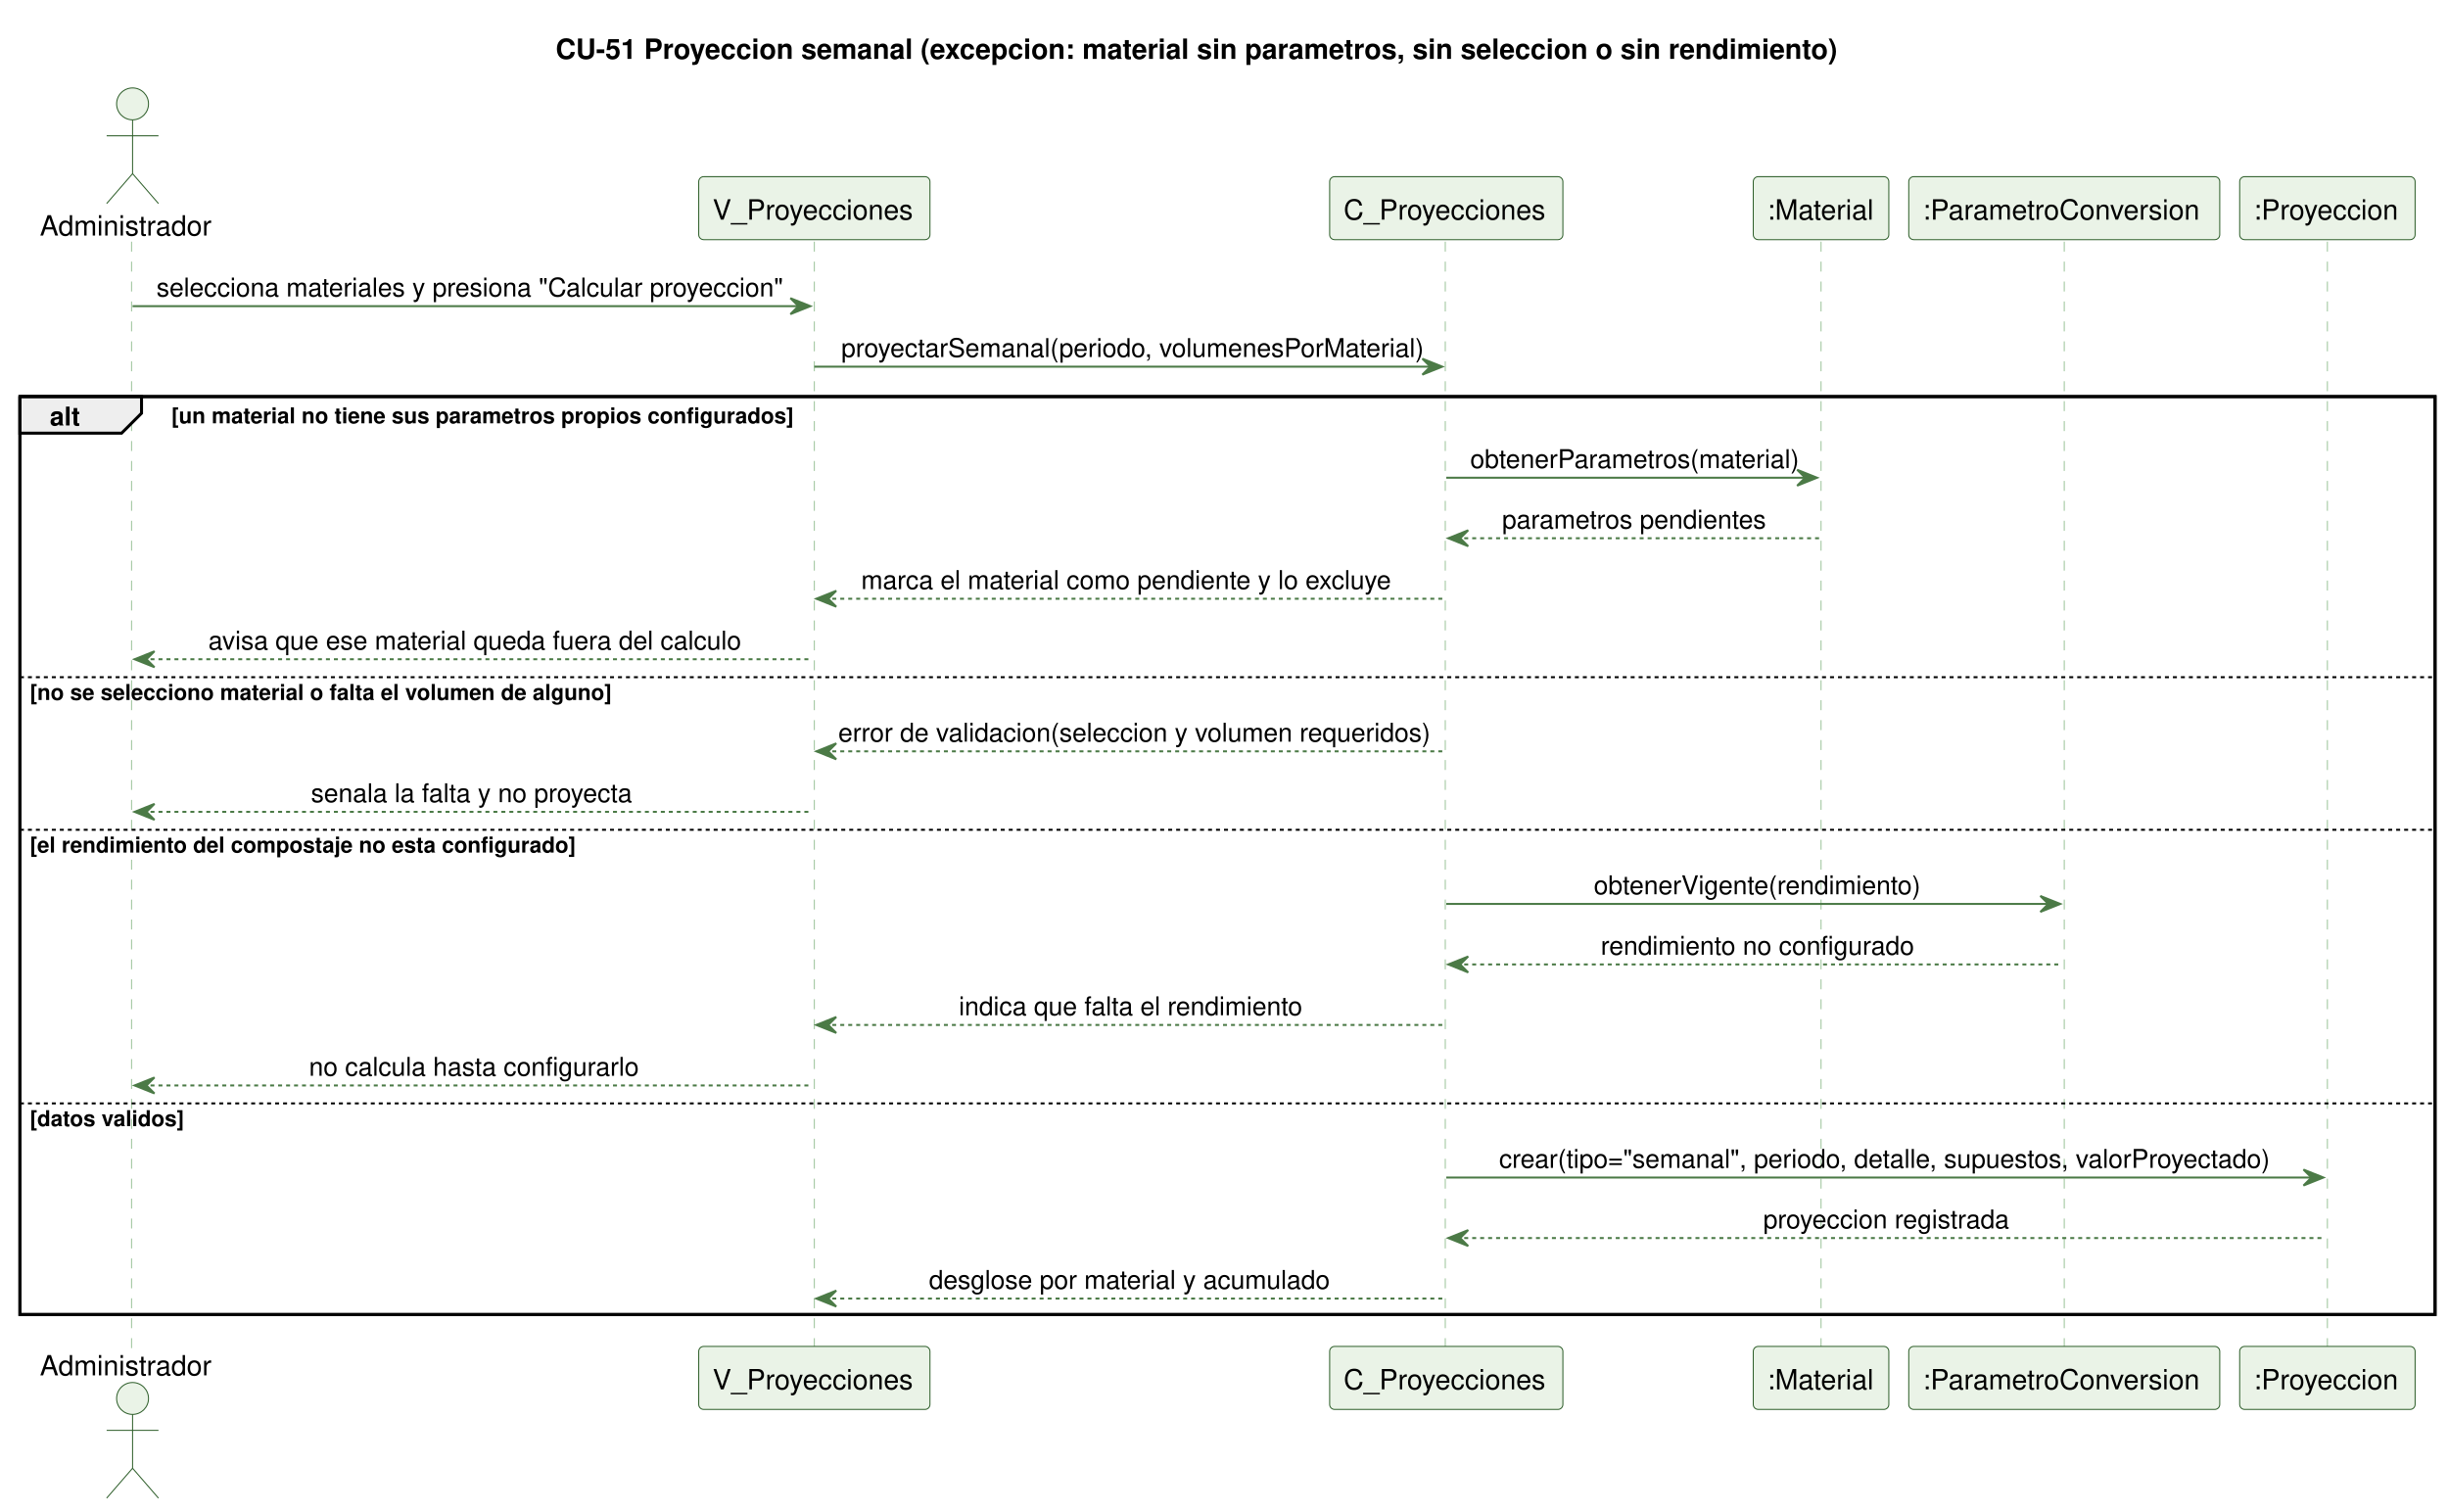
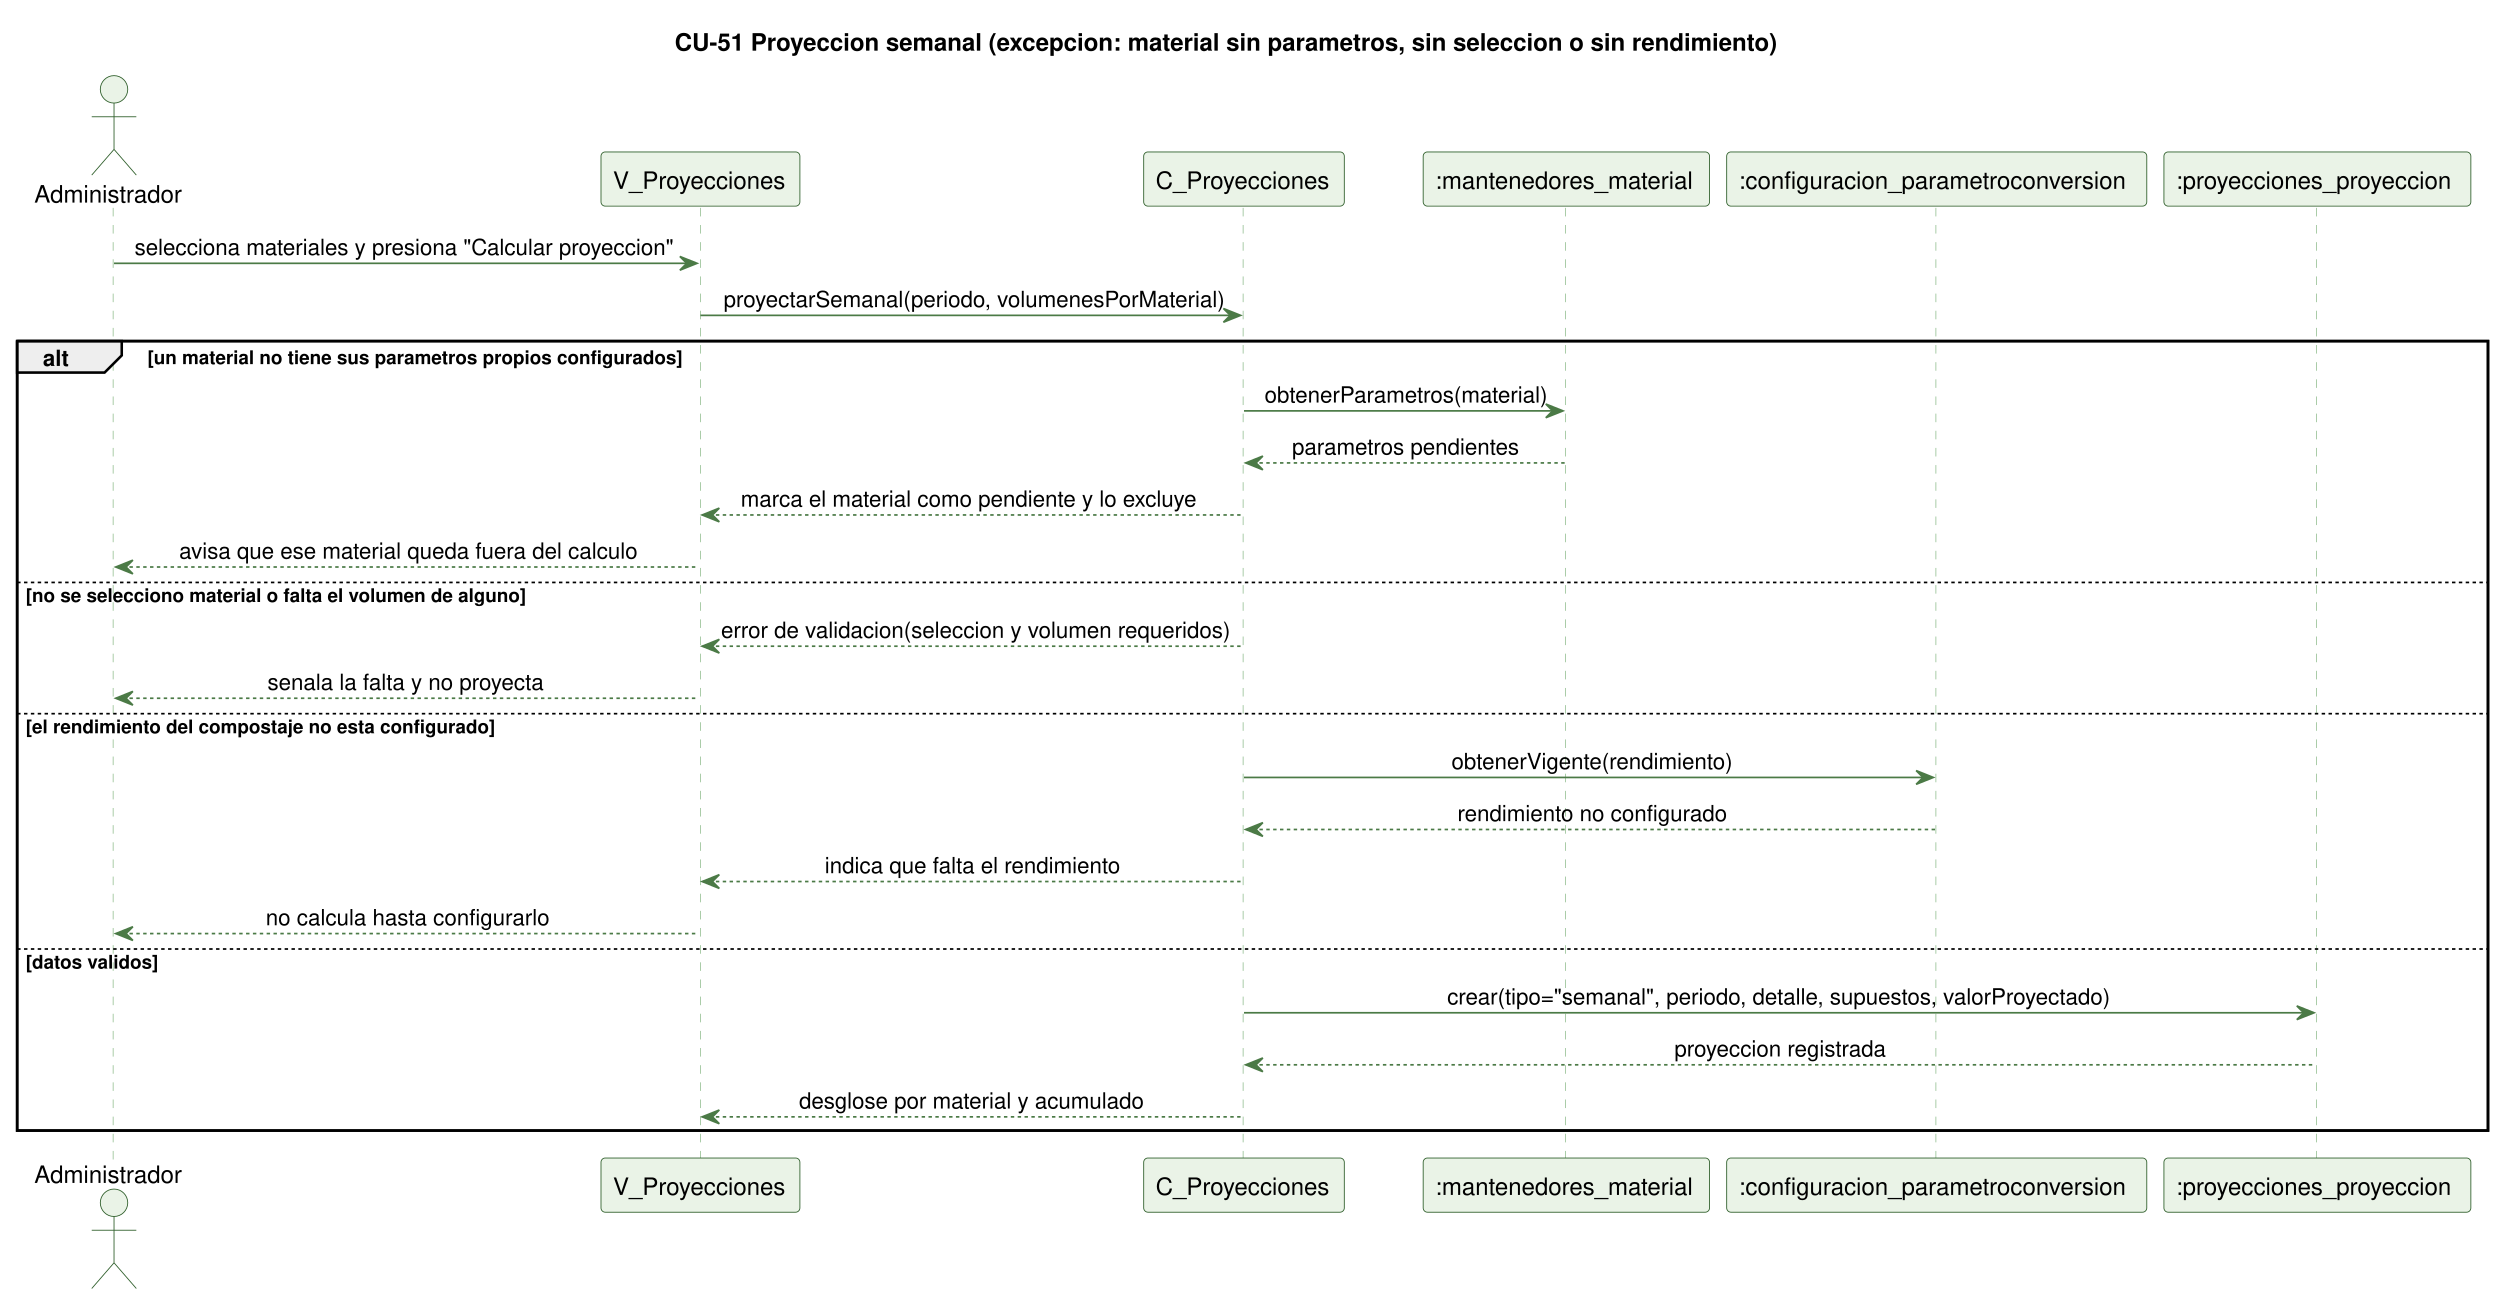
- <svg xmlns="http://www.w3.org/2000/svg" contentStyleType="text/css" height="758px" preserveAspectRatio="none" style="width:1228px;height:758px;background:#FFFFFF;" version="1.1" viewBox="0 0 1228 758" width="1228px" zoomAndPan="magnify">
+ <svg xmlns="http://www.w3.org/2000/svg" contentStyleType="text/css" height="758px" preserveAspectRatio="none" style="width:1458px;height:758px;background:#FFFFFF;" version="1.1" viewBox="0 0 1458 758" width="1458px" zoomAndPan="magnify">
  <defs />
  <g>
-     <text fill="#000000" font-family="Helvetica" font-size="14" font-weight="bold" lengthAdjust="spacing" textLength="673" x="278.75" y="29.533">CU-51 Proyeccion semanal (excepcion: material sin parametros, sin seleccion o sin rendimiento)</text>
-     <rect fill="none" height="460.43" style="stroke:#000000;stroke-width:1.5;" width="1211.5" x="10" y="198.922" />
+     <text fill="#000000" font-family="Helvetica" font-size="14" font-weight="bold" lengthAdjust="spacing" textLength="673" x="393.5" y="29.533">CU-51 Proyeccion semanal (excepcion: material sin parametros, sin seleccion o sin rendimiento)</text>
+     <rect fill="none" height="460.43" style="stroke:#000000;stroke-width:1.5;" width="1441" x="10" y="198.922" />
    <line style="stroke:#9CC49A;stroke-width:0.5;stroke-dasharray:5.0,5.0;" x1="66" x2="66" y1="121.219" y2="676.352" />
    <line style="stroke:#9CC49A;stroke-width:0.5;stroke-dasharray:5.0,5.0;" x1="408.5" x2="408.5" y1="121.219" y2="676.352" />
    <line style="stroke:#9CC49A;stroke-width:0.5;stroke-dasharray:5.0,5.0;" x1="725" x2="725" y1="121.219" y2="676.352" />
-     <line style="stroke:#9CC49A;stroke-width:0.5;stroke-dasharray:5.0,5.0;" x1="913.5" x2="913.5" y1="121.219" y2="676.352" />
-     <line style="stroke:#9CC49A;stroke-width:0.5;stroke-dasharray:5.0,5.0;" x1="1035.5" x2="1035.5" y1="121.219" y2="676.352" />
-     <line style="stroke:#9CC49A;stroke-width:0.5;stroke-dasharray:5.0,5.0;" x1="1167.5" x2="1167.5" y1="121.219" y2="676.352" />
+     <line style="stroke:#9CC49A;stroke-width:0.5;stroke-dasharray:5.0,5.0;" x1="913" x2="913" y1="121.219" y2="676.352" />
+     <line style="stroke:#9CC49A;stroke-width:0.5;stroke-dasharray:5.0,5.0;" x1="1129" x2="1129" y1="121.219" y2="676.352" />
+     <line style="stroke:#9CC49A;stroke-width:0.5;stroke-dasharray:5.0,5.0;" x1="1351" x2="1351" y1="121.219" y2="676.352" />
    <text fill="#000000" font-family="Helvetica" font-size="14" lengthAdjust="spacing" textLength="87" x="20" y="118.143">Administrador</text>
    <ellipse cx="66.5" cy="52.109" fill="#EAF3E7" rx="8" ry="8" style="stroke:#2E5E2A;stroke-width:0.5;" />
    <path d="M66.5,60.109 L66.5,87.109 M53.5,68.109 L79.5,68.109 M66.5,87.109 L53.5,102.109 M66.5,87.109 L79.5,102.109 " fill="none" style="stroke:#2E5E2A;stroke-width:0.5;" />
    <text fill="#000000" font-family="Helvetica" font-size="14" lengthAdjust="spacing" textLength="87" x="20" y="689.885">Administrador</text>
    <ellipse cx="66.5" cy="701.461" fill="#EAF3E7" rx="8" ry="8" style="stroke:#2E5E2A;stroke-width:0.5;" />
    <path d="M66.5,709.461 L66.5,736.461 M53.5,717.461 L79.5,717.461 M66.5,736.461 L53.5,751.461 M66.5,736.461 L79.5,751.461 " fill="none" style="stroke:#2E5E2A;stroke-width:0.5;" />
    <rect fill="#EAF3E7" height="31.609" rx="2.5" ry="2.5" style="stroke:#2E5E2A;stroke-width:0.5;" width="116" x="350.5" y="88.609" />
    <text fill="#000000" font-family="Helvetica" font-size="14" lengthAdjust="spacing" textLength="102" x="357.5" y="110.143">V_Proyecciones</text>
    <rect fill="#EAF3E7" height="31.609" rx="2.5" ry="2.5" style="stroke:#2E5E2A;stroke-width:0.5;" width="116" x="350.5" y="675.352" />
    <text fill="#000000" font-family="Helvetica" font-size="14" lengthAdjust="spacing" textLength="102" x="357.5" y="696.885">V_Proyecciones</text>
    <rect fill="#EAF3E7" height="31.609" rx="2.5" ry="2.5" style="stroke:#2E5E2A;stroke-width:0.5;" width="117" x="667" y="88.609" />
    <text fill="#000000" font-family="Helvetica" font-size="14" lengthAdjust="spacing" textLength="103" x="674" y="110.143">C_Proyecciones</text>
    <rect fill="#EAF3E7" height="31.609" rx="2.5" ry="2.5" style="stroke:#2E5E2A;stroke-width:0.5;" width="117" x="667" y="675.352" />
    <text fill="#000000" font-family="Helvetica" font-size="14" lengthAdjust="spacing" textLength="103" x="674" y="696.885">C_Proyecciones</text>
-     <rect fill="#EAF3E7" height="31.609" rx="2.5" ry="2.5" style="stroke:#2E5E2A;stroke-width:0.5;" width="68" x="879.5" y="88.609" />
-     <text fill="#000000" font-family="Helvetica" font-size="14" lengthAdjust="spacing" textLength="54" x="886.5" y="110.143">:Material</text>
-     <rect fill="#EAF3E7" height="31.609" rx="2.5" ry="2.5" style="stroke:#2E5E2A;stroke-width:0.5;" width="68" x="879.5" y="675.352" />
-     <text fill="#000000" font-family="Helvetica" font-size="14" lengthAdjust="spacing" textLength="54" x="886.5" y="696.885">:Material</text>
-     <rect fill="#EAF3E7" height="31.609" rx="2.5" ry="2.5" style="stroke:#2E5E2A;stroke-width:0.5;" width="156" x="957.5" y="88.609" />
-     <text fill="#000000" font-family="Helvetica" font-size="14" lengthAdjust="spacing" textLength="142" x="964.5" y="110.143">:ParametroConversion</text>
-     <rect fill="#EAF3E7" height="31.609" rx="2.5" ry="2.5" style="stroke:#2E5E2A;stroke-width:0.5;" width="156" x="957.5" y="675.352" />
-     <text fill="#000000" font-family="Helvetica" font-size="14" lengthAdjust="spacing" textLength="142" x="964.5" y="696.885">:ParametroConversion</text>
-     <rect fill="#EAF3E7" height="31.609" rx="2.5" ry="2.5" style="stroke:#2E5E2A;stroke-width:0.5;" width="88" x="1123.5" y="88.609" />
-     <text fill="#000000" font-family="Helvetica" font-size="14" lengthAdjust="spacing" textLength="74" x="1130.5" y="110.143">:Proyeccion</text>
-     <rect fill="#EAF3E7" height="31.609" rx="2.5" ry="2.5" style="stroke:#2E5E2A;stroke-width:0.5;" width="88" x="1123.5" y="675.352" />
-     <text fill="#000000" font-family="Helvetica" font-size="14" lengthAdjust="spacing" textLength="74" x="1130.5" y="696.885">:Proyeccion</text>
+     <rect fill="#EAF3E7" height="31.609" rx="2.5" ry="2.5" style="stroke:#2E5E2A;stroke-width:0.5;" width="167" x="830" y="88.609" />
+     <text fill="#000000" font-family="Helvetica" font-size="14" lengthAdjust="spacing" textLength="153" x="837" y="110.143">:mantenedores_material</text>
+     <rect fill="#EAF3E7" height="31.609" rx="2.5" ry="2.5" style="stroke:#2E5E2A;stroke-width:0.5;" width="167" x="830" y="675.352" />
+     <text fill="#000000" font-family="Helvetica" font-size="14" lengthAdjust="spacing" textLength="153" x="837" y="696.885">:mantenedores_material</text>
+     <rect fill="#EAF3E7" height="31.609" rx="2.5" ry="2.5" style="stroke:#2E5E2A;stroke-width:0.5;" width="245" x="1007" y="88.609" />
+     <text fill="#000000" font-family="Helvetica" font-size="14" lengthAdjust="spacing" textLength="231" x="1014" y="110.143">:configuracion_parametroconversion</text>
+     <rect fill="#EAF3E7" height="31.609" rx="2.5" ry="2.5" style="stroke:#2E5E2A;stroke-width:0.5;" width="245" x="1007" y="675.352" />
+     <text fill="#000000" font-family="Helvetica" font-size="14" lengthAdjust="spacing" textLength="231" x="1014" y="696.885">:configuracion_parametroconversion</text>
+     <rect fill="#EAF3E7" height="31.609" rx="2.5" ry="2.5" style="stroke:#2E5E2A;stroke-width:0.5;" width="179" x="1262" y="88.609" />
+     <text fill="#000000" font-family="Helvetica" font-size="14" lengthAdjust="spacing" textLength="165" x="1269" y="110.143">:proyecciones_proyeccion</text>
+     <rect fill="#EAF3E7" height="31.609" rx="2.5" ry="2.5" style="stroke:#2E5E2A;stroke-width:0.5;" width="179" x="1262" y="675.352" />
+     <text fill="#000000" font-family="Helvetica" font-size="14" lengthAdjust="spacing" textLength="165" x="1269" y="696.885">:proyecciones_proyeccion</text>
    <polygon fill="#4B7A46" points="396.5,149.57,406.5,153.57,396.5,157.57,400.5,153.57" style="stroke:#4B7A46;stroke-width:1.0;" />
    <line style="stroke:#4B7A46;stroke-width:1.0;" x1="66.5" x2="402.5" y1="153.57" y2="153.57" />
    <text fill="#000000" font-family="Helvetica" font-size="13" lengthAdjust="spacing" textLength="318" x="78.5" y="148.714">selecciona materiales y presiona "Calcular proyeccion"</text>
    <polygon fill="#4B7A46" points="713.5,179.922,723.5,183.922,713.5,187.922,717.5,183.922" style="stroke:#4B7A46;stroke-width:1.0;" />
    <line style="stroke:#4B7A46;stroke-width:1.0;" x1="408.5" x2="719.5" y1="183.922" y2="183.922" />
    <text fill="#000000" font-family="Helvetica" font-size="13" lengthAdjust="spacing" textLength="290" x="422" y="179.065">proyectarSemanal(periodo, volumenesPorMaterial)</text>
    <path d="M10,198.922 L71,198.922 L71,207.273 L61,217.273 L10,217.273 L10,198.922 " fill="#EEEEEE" style="stroke:#000000;stroke-width:1.5;" />
-     <rect fill="none" height="460.43" style="stroke:#000000;stroke-width:1.5;" width="1211.5" x="10" y="198.922" />
+     <rect fill="none" height="460.43" style="stroke:#000000;stroke-width:1.5;" width="1441" x="10" y="198.922" />
    <text fill="#000000" font-family="Helvetica" font-size="13" font-weight="bold" lengthAdjust="spacing" textLength="16" x="25" y="213.417">alt</text>
    <text fill="#000000" font-family="Helvetica" font-size="11" font-weight="bold" lengthAdjust="spacing" textLength="332" x="86" y="212.341">[un material no tiene sus parametros propios configurados]</text>
    <polygon fill="#4B7A46" points="901.5,235.625,911.5,239.625,901.5,243.625,905.5,239.625" style="stroke:#4B7A46;stroke-width:1.0;" />
    <line style="stroke:#4B7A46;stroke-width:1.0;" x1="725.5" x2="907.5" y1="239.625" y2="239.625" />
    <text fill="#000000" font-family="Helvetica" font-size="13" lengthAdjust="spacing" textLength="164" x="737.5" y="234.769">obtenerParametros(material)</text>
    <polygon fill="#4B7A46" points="736.5,265.977,726.5,269.977,736.5,273.977,732.5,269.977" style="stroke:#4B7A46;stroke-width:1.0;" />
    <line style="stroke:#4B7A46;stroke-width:1.0;stroke-dasharray:2.0,2.0;" x1="730.5" x2="912.5" y1="269.977" y2="269.977" />
    <text fill="#000000" font-family="Helvetica" font-size="13" lengthAdjust="spacing" textLength="132" x="753.5" y="265.12">parametros pendientes</text>
    <polygon fill="#4B7A46" points="419.5,296.328,409.5,300.328,419.5,304.328,415.5,300.328" style="stroke:#4B7A46;stroke-width:1.0;" />
    <line style="stroke:#4B7A46;stroke-width:1.0;stroke-dasharray:2.0,2.0;" x1="413.5" x2="724.5" y1="300.328" y2="300.328" />
    <text fill="#000000" font-family="Helvetica" font-size="13" lengthAdjust="spacing" textLength="270" x="432" y="295.472">marca el material como pendiente y lo excluye</text>
    <polygon fill="#4B7A46" points="77.5,326.68,67.5,330.68,77.5,334.68,73.5,330.68" style="stroke:#4B7A46;stroke-width:1.0;" />
    <line style="stroke:#4B7A46;stroke-width:1.0;stroke-dasharray:2.0,2.0;" x1="71.5" x2="407.5" y1="330.68" y2="330.68" />
    <text fill="#000000" font-family="Helvetica" font-size="13" lengthAdjust="spacing" textLength="266" x="104.5" y="325.823">avisa que ese material queda fuera del calculo</text>
-     <line style="stroke:#000000;stroke-width:1.0;stroke-dasharray:2.0,2.0;" x1="10" x2="1221.5" y1="339.68" y2="339.68" />
+     <line style="stroke:#000000;stroke-width:1.0;stroke-dasharray:2.0,2.0;" x1="10" x2="1451" y1="339.68" y2="339.68" />
    <text fill="#000000" font-family="Helvetica" font-size="11" font-weight="bold" lengthAdjust="spacing" textLength="307" x="15" y="351.099">[no se selecciono material o falta el volumen de alguno]</text>
    <polygon fill="#4B7A46" points="419.5,372.867,409.5,376.867,419.5,380.867,415.5,376.867" style="stroke:#4B7A46;stroke-width:1.0;" />
    <line style="stroke:#4B7A46;stroke-width:1.0;stroke-dasharray:2.0,2.0;" x1="413.5" x2="724.5" y1="376.867" y2="376.867" />
    <text fill="#000000" font-family="Helvetica" font-size="13" lengthAdjust="spacing" textLength="293" x="420.5" y="372.011">error de validacion(seleccion y volumen requeridos)</text>
    <polygon fill="#4B7A46" points="77.5,403.219,67.5,407.219,77.5,411.219,73.5,407.219" style="stroke:#4B7A46;stroke-width:1.0;" />
    <line style="stroke:#4B7A46;stroke-width:1.0;stroke-dasharray:2.0,2.0;" x1="71.5" x2="407.5" y1="407.219" y2="407.219" />
    <text fill="#000000" font-family="Helvetica" font-size="13" lengthAdjust="spacing" textLength="163" x="156" y="402.362">senala la falta y no proyecta</text>
-     <line style="stroke:#000000;stroke-width:1.0;stroke-dasharray:2.0,2.0;" x1="10" x2="1221.5" y1="416.219" y2="416.219" />
+     <line style="stroke:#000000;stroke-width:1.0;stroke-dasharray:2.0,2.0;" x1="10" x2="1451" y1="416.219" y2="416.219" />
    <text fill="#000000" font-family="Helvetica" font-size="11" font-weight="bold" lengthAdjust="spacing" textLength="290" x="15" y="427.638">[el rendimiento del compostaje no esta configurado]</text>
-     <polygon fill="#4B7A46" points="1023.5,449.406,1033.5,453.406,1023.5,457.406,1027.5,453.406" style="stroke:#4B7A46;stroke-width:1.0;" />
-     <line style="stroke:#4B7A46;stroke-width:1.0;" x1="725.5" x2="1029.5" y1="453.406" y2="453.406" />
-     <text fill="#000000" font-family="Helvetica" font-size="13" lengthAdjust="spacing" textLength="162" x="799.5" y="448.55">obtenerVigente(rendimiento)</text>
+     <polygon fill="#4B7A46" points="1117.5,449.406,1127.5,453.406,1117.5,457.406,1121.5,453.406" style="stroke:#4B7A46;stroke-width:1.0;" />
+     <line style="stroke:#4B7A46;stroke-width:1.0;" x1="725.5" x2="1123.5" y1="453.406" y2="453.406" />
+     <text fill="#000000" font-family="Helvetica" font-size="13" lengthAdjust="spacing" textLength="162" x="846.5" y="448.55">obtenerVigente(rendimiento)</text>
    <polygon fill="#4B7A46" points="736.5,479.758,726.5,483.758,736.5,487.758,732.5,483.758" style="stroke:#4B7A46;stroke-width:1.0;" />
-     <line style="stroke:#4B7A46;stroke-width:1.0;stroke-dasharray:2.0,2.0;" x1="730.5" x2="1034.5" y1="483.758" y2="483.758" />
-     <text fill="#000000" font-family="Helvetica" font-size="13" lengthAdjust="spacing" textLength="155" x="803" y="478.901">rendimiento no configurado</text>
+     <line style="stroke:#4B7A46;stroke-width:1.0;stroke-dasharray:2.0,2.0;" x1="730.5" x2="1128.5" y1="483.758" y2="483.758" />
+     <text fill="#000000" font-family="Helvetica" font-size="13" lengthAdjust="spacing" textLength="155" x="850" y="478.901">rendimiento no configurado</text>
    <polygon fill="#4B7A46" points="419.5,510.109,409.5,514.109,419.5,518.109,415.5,514.109" style="stroke:#4B7A46;stroke-width:1.0;" />
    <line style="stroke:#4B7A46;stroke-width:1.0;stroke-dasharray:2.0,2.0;" x1="413.5" x2="724.5" y1="514.109" y2="514.109" />
    <text fill="#000000" font-family="Helvetica" font-size="13" lengthAdjust="spacing" textLength="172" x="481" y="509.253">indica que falta el rendimiento</text>
    <polygon fill="#4B7A46" points="77.5,540.461,67.5,544.461,77.5,548.461,73.5,544.461" style="stroke:#4B7A46;stroke-width:1.0;" />
    <line style="stroke:#4B7A46;stroke-width:1.0;stroke-dasharray:2.0,2.0;" x1="71.5" x2="407.5" y1="544.461" y2="544.461" />
    <text fill="#000000" font-family="Helvetica" font-size="13" lengthAdjust="spacing" textLength="165" x="155" y="539.605">no calcula hasta configurarlo</text>
-     <line style="stroke:#000000;stroke-width:1.0;stroke-dasharray:2.0,2.0;" x1="10" x2="1221.5" y1="553.461" y2="553.461" />
+     <line style="stroke:#000000;stroke-width:1.0;stroke-dasharray:2.0,2.0;" x1="10" x2="1451" y1="553.461" y2="553.461" />
    <text fill="#000000" font-family="Helvetica" font-size="11" font-weight="bold" lengthAdjust="spacing" textLength="81" x="15" y="564.88">[datos validos]</text>
-     <polygon fill="#4B7A46" points="1155.5,586.648,1165.5,590.648,1155.5,594.648,1159.5,590.648" style="stroke:#4B7A46;stroke-width:1.0;" />
-     <line style="stroke:#4B7A46;stroke-width:1.0;" x1="725.5" x2="1161.5" y1="590.648" y2="590.648" />
-     <text fill="#000000" font-family="Helvetica" font-size="13" lengthAdjust="spacing" textLength="389" x="752" y="585.792">crear(tipo="semanal", periodo, detalle, supuestos, valorProyectado)</text>
+     <polygon fill="#4B7A46" points="1339.5,586.648,1349.5,590.648,1339.5,594.648,1343.5,590.648" style="stroke:#4B7A46;stroke-width:1.0;" />
+     <line style="stroke:#4B7A46;stroke-width:1.0;" x1="725.5" x2="1345.5" y1="590.648" y2="590.648" />
+     <text fill="#000000" font-family="Helvetica" font-size="13" lengthAdjust="spacing" textLength="389" x="844" y="585.792">crear(tipo="semanal", periodo, detalle, supuestos, valorProyectado)</text>
    <polygon fill="#4B7A46" points="736.5,617,726.5,621,736.5,625,732.5,621" style="stroke:#4B7A46;stroke-width:1.0;" />
-     <line style="stroke:#4B7A46;stroke-width:1.0;stroke-dasharray:2.0,2.0;" x1="730.5" x2="1166.5" y1="621" y2="621" />
-     <text fill="#000000" font-family="Helvetica" font-size="13" lengthAdjust="spacing" textLength="124" x="884.5" y="616.144">proyeccion registrada</text>
+     <line style="stroke:#4B7A46;stroke-width:1.0;stroke-dasharray:2.0,2.0;" x1="730.5" x2="1350.5" y1="621" y2="621" />
+     <text fill="#000000" font-family="Helvetica" font-size="13" lengthAdjust="spacing" textLength="124" x="976.5" y="616.144">proyeccion registrada</text>
    <polygon fill="#4B7A46" points="419.5,647.352,409.5,651.352,419.5,655.352,415.5,651.352" style="stroke:#4B7A46;stroke-width:1.0;" />
    <line style="stroke:#4B7A46;stroke-width:1.0;stroke-dasharray:2.0,2.0;" x1="413.5" x2="724.5" y1="651.352" y2="651.352" />
    <text fill="#000000" font-family="Helvetica" font-size="13" lengthAdjust="spacing" textLength="202" x="466" y="646.495">desglose por material y acumulado</text>
  </g>
</svg>
